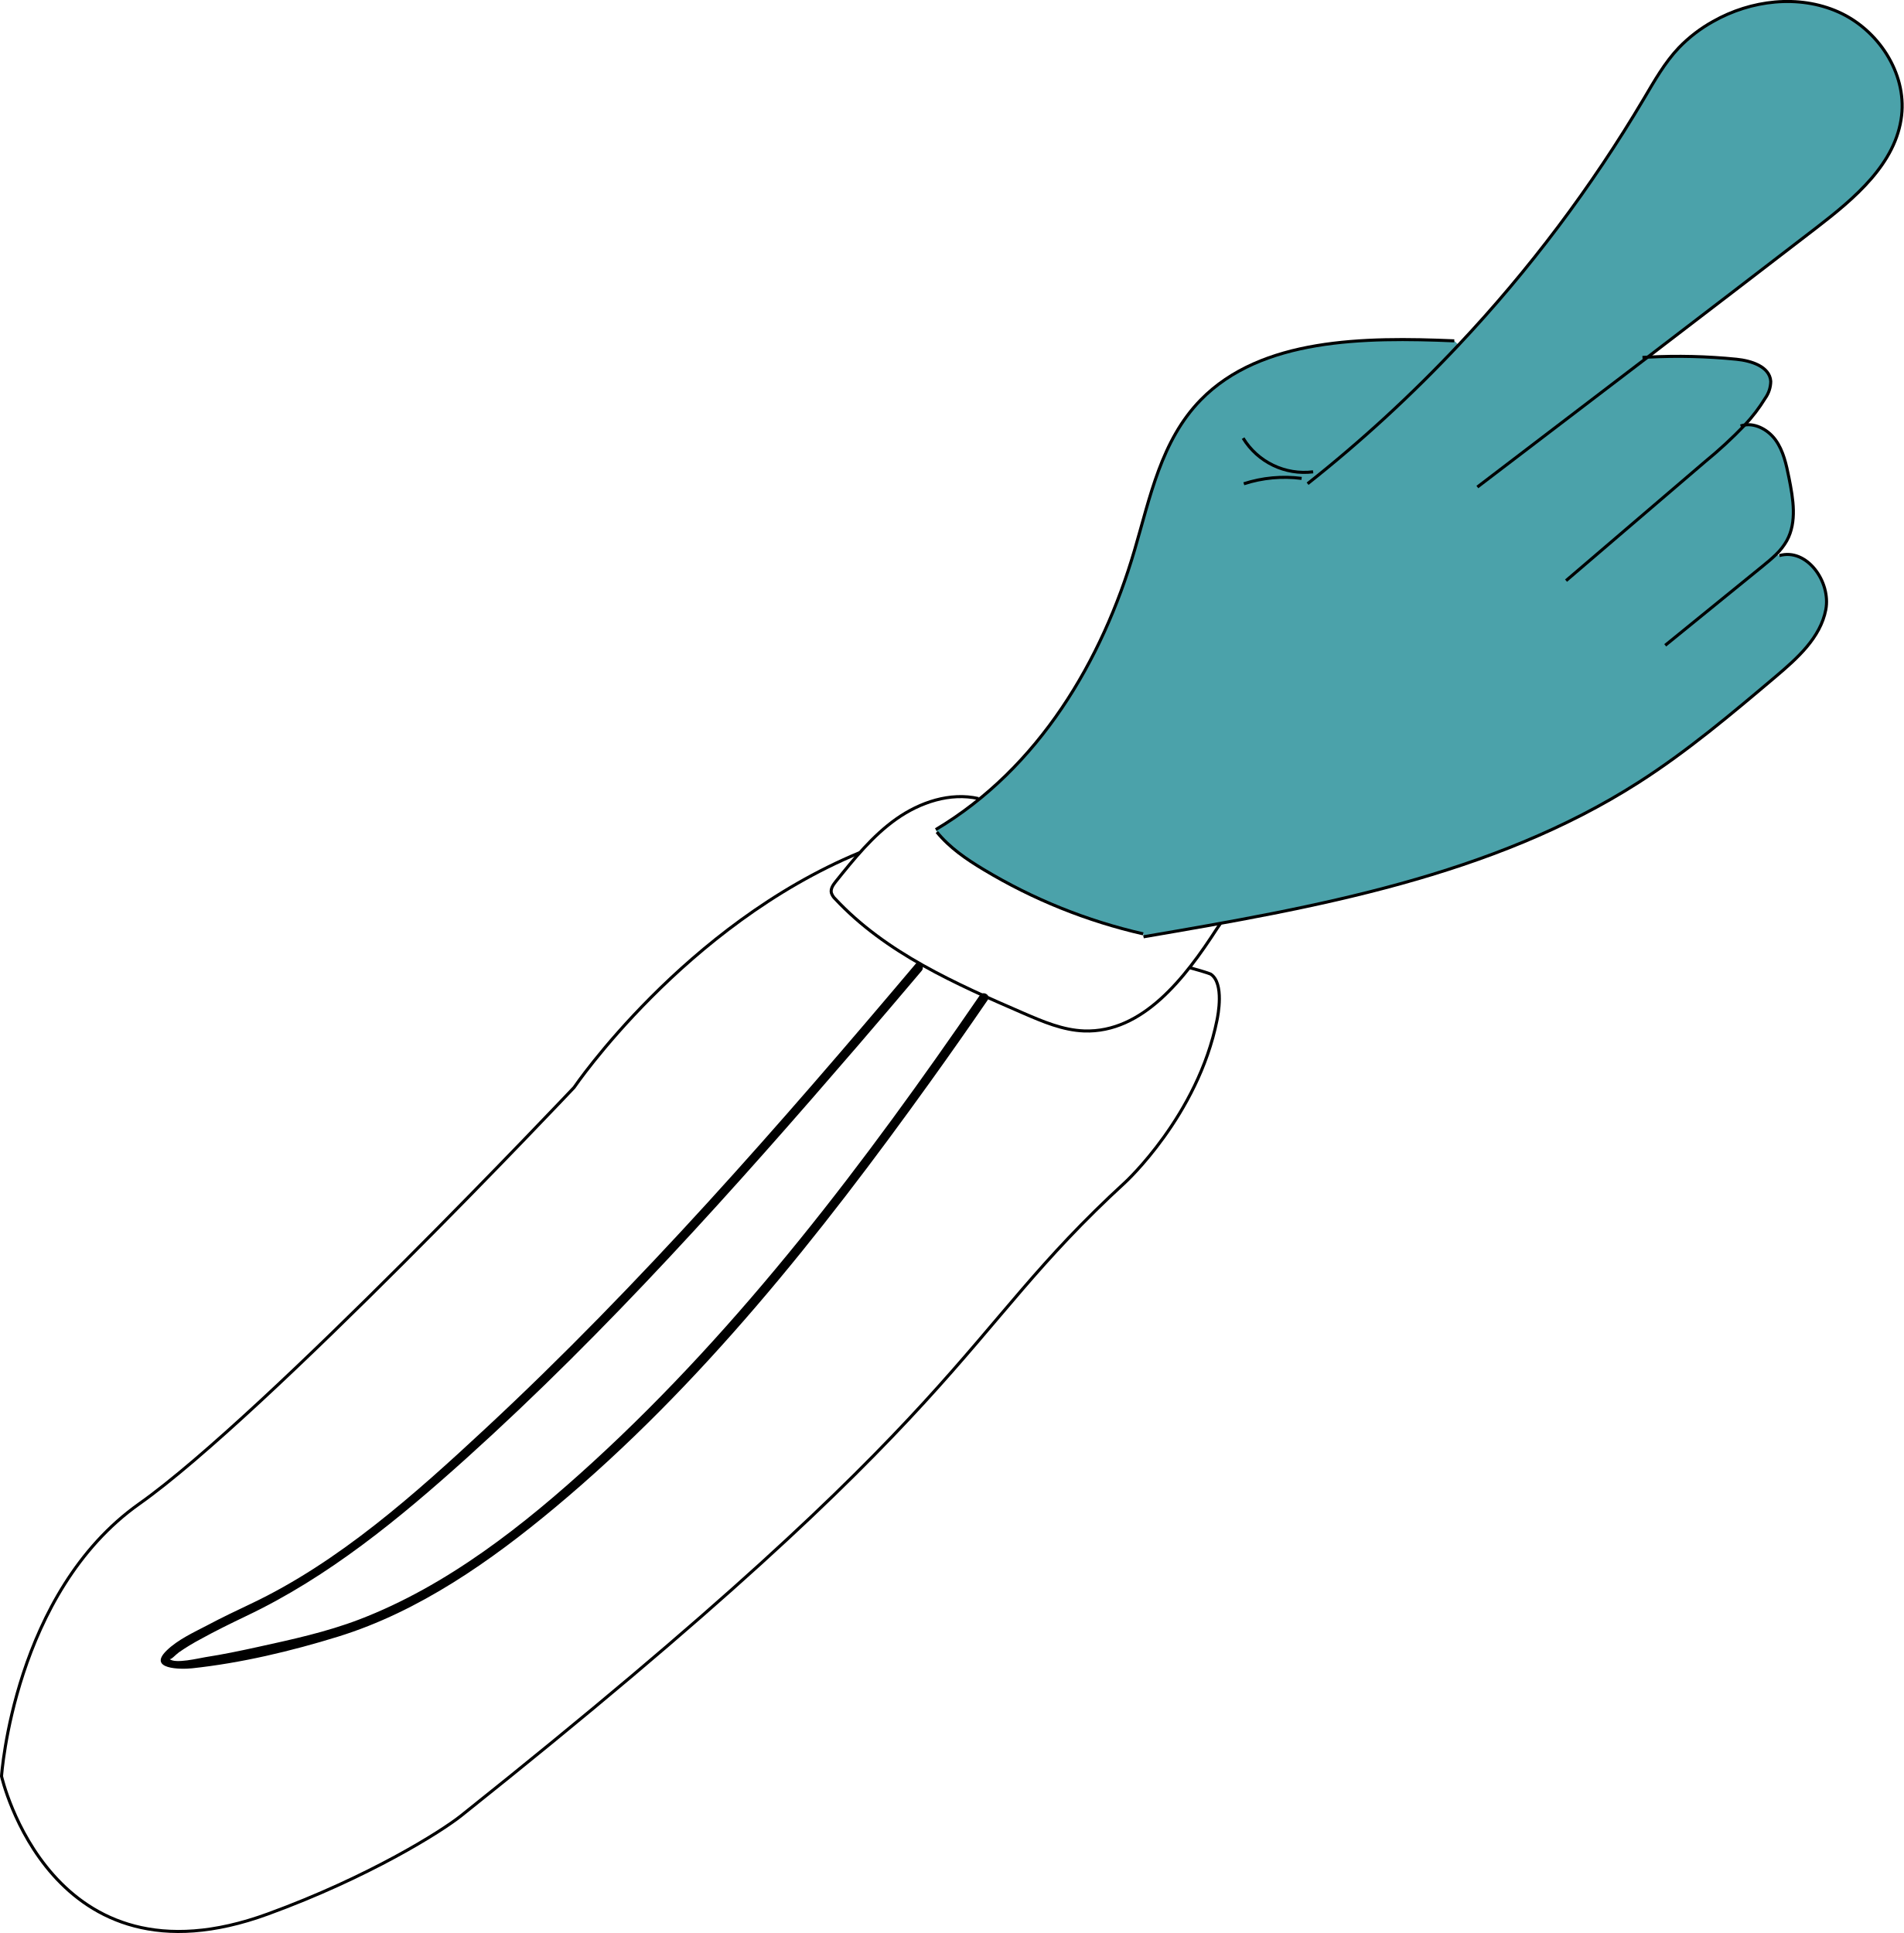
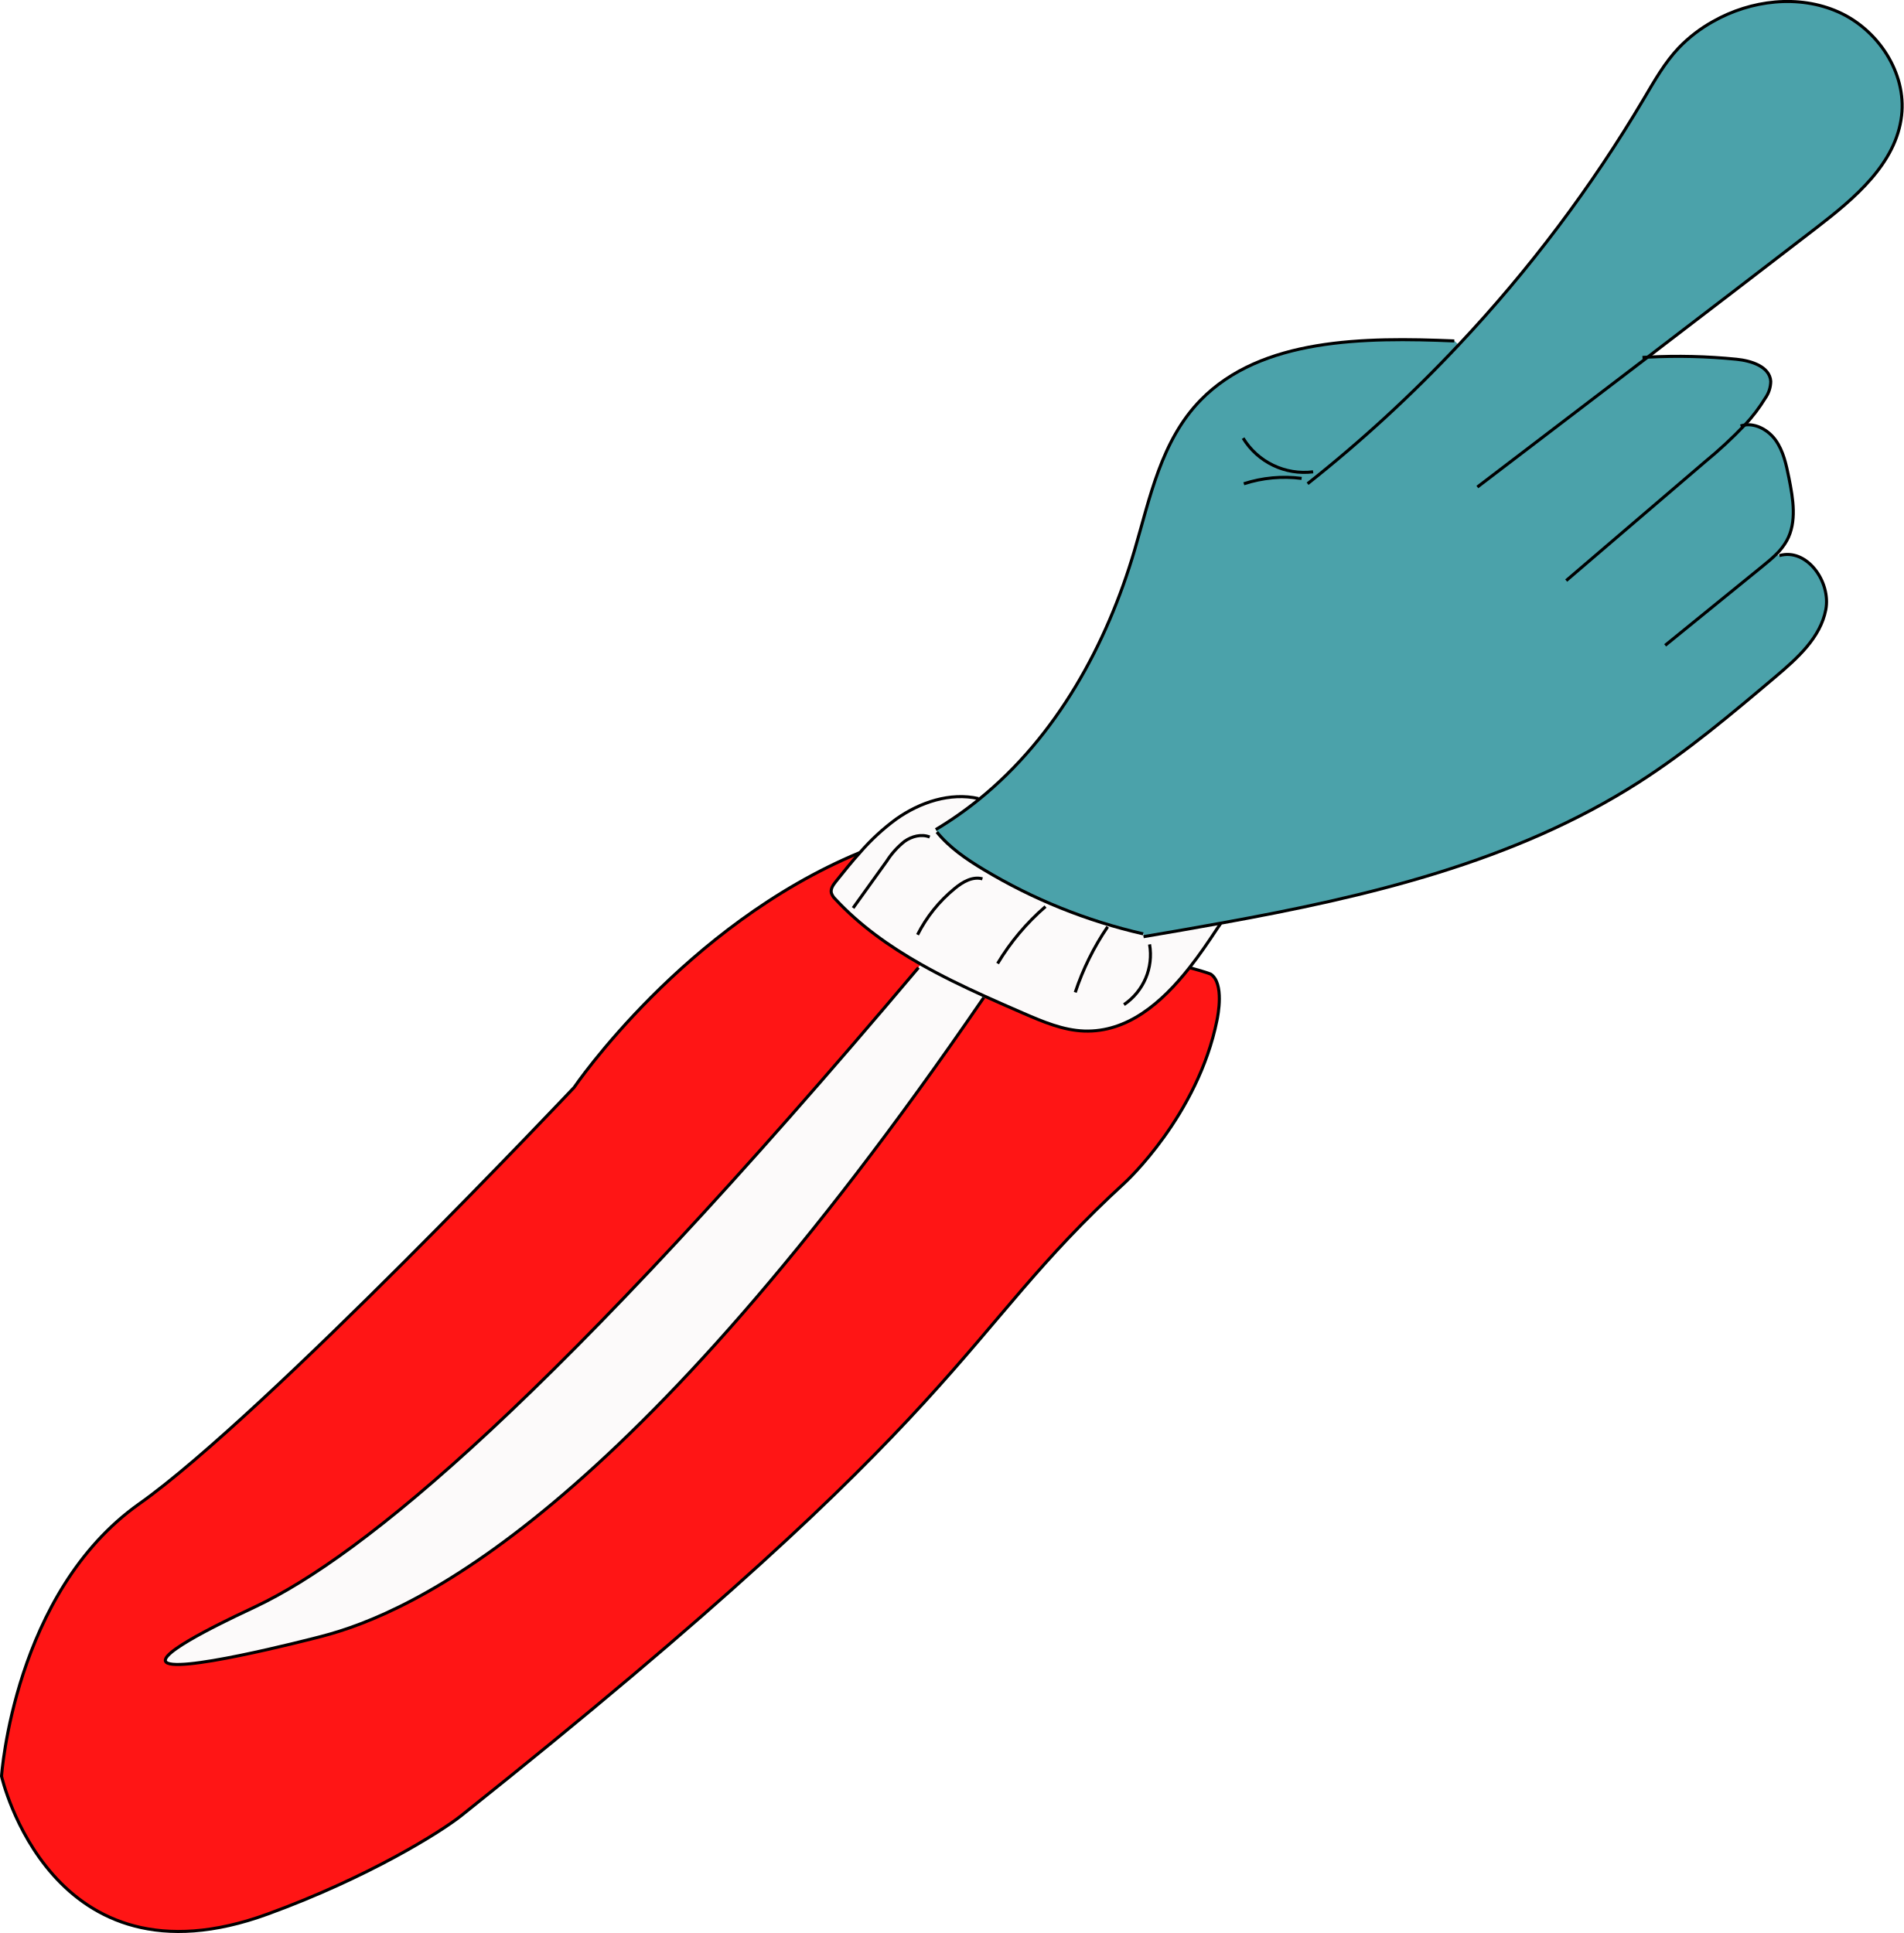
- <svg xmlns="http://www.w3.org/2000/svg" viewBox="0 0 621.8 631.49">
+ <svg xmlns="http://www.w3.org/2000/svg" id="Lag_1" data-name="Lag 1" viewBox="0 0 621.8 631.49">
  <defs>
    <style>
-       .a {
+       .cls-1 {
+         fill: #4ba2aa;
+       }
+ 
+       .cls-2 {
+         fill: #fcfafa;
+       }
+ 
+       .cls-3 {
+         fill: #ff1515;
+       }
+ 
+       .cls-4 {
        fill: none;
        stroke: #000;
        stroke-miterlimit: 10;
      }
- 
-       .b {
-         fill: #4ba2aa;
-       }
    </style>
  </defs>
-   <path d="M1042.93,638.28c-44.3,52.47-89.79,104.57-140.13,151.4-23.15,21.54-48,43.8-76.83,57.47-4.76,2.26-9.51,4.51-14.18,7-4.49,2.35-9.74,4.73-13.4,8.32-6.25,6.13,4.65,6.17,8.32,5.78,16-1.71,32.43-5.61,47.82-10.38,26.38-8.18,49.84-24.68,70.82-42.2,47.43-39.59,86.6-89,122.49-139q9.54-13.27,18.78-26.77c1.09-1.6-1.51-3.1-2.59-1.52-37.25,54.28-77.64,107.85-126.36,152.47-22.46,20.57-47.63,40.47-76.38,51.46-10.73,4.1-22.06,6.55-33.24,9-5.64,1.24-11.3,2.42-17,3.3-1.86.28-10,2.31-11.68.57.42.46,2-1.39,3.09-2.17a68.53,68.53,0,0,1,7-4.26c4.91-2.72,10-5.2,15-7.6,26.87-12.76,50-31.8,72-51.62,46-41.49,87.53-88,127.9-134.87q10.39-12.09,20.68-24.27c1.23-1.46-.88-3.6-2.13-2.12Z" transform="translate(-744 -323.23)" />
-   <path class="a" d="M1063.59,584.11c-9.26-2.09-19.08,1.19-26.83,6.67s-13.79,13-19.73,20.38c-.87,1.09-1.8,2.39-1.49,3.75a4.71,4.71,0,0,0,1.28,2c16.48,17.65,39.3,27.71,61.45,37.32,6.36,2.75,12.9,5.55,19.82,5.8,19.13.68,33-17.33,43.37-33.4l1.21-1.76" transform="translate(-744 -323.23)" />
  <g>
-     <path class="b" d="M1282.27,439.87a190.63,190.63,0,0,1,28.87.69c4.82.48,10.86,2.35,11.23,7.19a9.72,9.72,0,0,1-1.81,5.55,54.66,54.66,0,0,1-6.68,8.76c3.8-.55,7.79,1.75,10.08,4.94,2.57,3.58,3.5,8.05,4.37,12.37,1.37,6.85,2.65,14.36-.71,20.48a19.81,19.81,0,0,1-3.53,4.53l1.09.36c8.94-2.58,16.92,8.53,15.17,17.67s-9.3,15.87-16.4,21.88c-14.41,12.17-28.86,24.38-44.75,34.54-47.9,30.63-105.65,40.85-161.7,50.44l-.1-1a177.83,177.83,0,0,1-52.1-21c-5.63-3.38-11.16-7.16-15.29-12.26l-.37-.8C1083.42,574.09,1104,539,1114.56,503c5.08-17.24,8.69-35.89,21.63-49.13,19.79-20.25,53.38-20.53,82.81-19.29l1.4,1.32A458.14,458.14,0,0,0,1281,355.36c3.4-5.75,6.72-11.64,11.32-16.5a47.47,47.47,0,0,1,11.23-8.63c12.35-7,27.93-8.86,40.89-3.1S1366.73,347,1365.11,361c-1.81,15.68-15.33,27-27.85,36.65Q1309.8,418.82,1282.27,439.87Z" transform="translate(-744 -323.23)" />
    <g>
-       <path class="a" d="M1171.09,481.26a456,456,0,0,0,49.31-45.33A458.14,458.14,0,0,0,1281,355.36c3.4-5.75,6.72-11.64,11.32-16.5a47.47,47.47,0,0,1,11.23-8.63c12.35-7,27.93-8.86,40.89-3.1S1366.73,347,1365.11,361c-1.81,15.68-15.33,27-27.85,36.65q-27.46,21.13-55,42.18-27.84,21.28-55.72,42.51" transform="translate(-744 -323.23)" />
-       <path class="a" d="M1280.47,440l1.8-.1a190.63,190.63,0,0,1,28.87.69c4.82.48,10.86,2.35,11.23,7.19a9.72,9.72,0,0,1-1.81,5.55,54.66,54.66,0,0,1-6.68,8.76,146.21,146.21,0,0,1-13,12l-45.37,38.83" transform="translate(-744 -323.23)" />
-       <path class="a" d="M1312.51,462.39a8.28,8.28,0,0,1,1.37-.33c3.8-.55,7.79,1.75,10.08,4.94,2.57,3.58,3.5,8.05,4.37,12.37,1.37,6.85,2.65,14.36-.71,20.48a19.81,19.81,0,0,1-3.53,4.53c-1.38,1.36-2.89,2.6-4.39,3.82l-31.8,25.85" transform="translate(-744 -323.23)" />
-       <path class="a" d="M1325.18,504.74c8.94-2.58,16.92,8.53,15.17,17.67s-9.3,15.87-16.4,21.88c-14.41,12.17-28.86,24.38-44.75,34.54-47.9,30.63-105.65,40.85-161.7,50.44" transform="translate(-744 -323.23)" />
-       <path class="a" d="M1169.14,479.52a43.29,43.29,0,0,0-18.88,1.75" transform="translate(-744 -323.23)" />
-       <path class="a" d="M1172.9,477.37a23.39,23.39,0,0,1-22.87-11" transform="translate(-744 -323.23)" />
-       <path class="a" d="M1049.64,594.25C1083.42,574.09,1104,539,1114.56,503c5.08-17.24,8.69-35.89,21.63-49.13,19.79-20.25,53.38-20.53,82.81-19.29" transform="translate(-744 -323.23)" />
-       <path class="a" d="M1050,595.05c4.13,5.1,9.66,8.88,15.29,12.26a177.83,177.83,0,0,0,52.1,21" transform="translate(-744 -323.23)" />
+       <path class="cls-1" d="M1313.89,462.06c3.8-.54,7.78,1.75,10.07,4.94,2.57,3.58,3.5,8.05,4.37,12.37,1.37,6.85,2.65,14.36-.71,20.48a19.81,19.81,0,0,1-3.53,4.53l1.09.36c8.94-2.58,16.92,8.53,15.17,17.67s-9.3,15.87-16.4,21.88c-14.41,12.17-28.86,24.38-44.75,34.54-40.75,26.06-88.63,37.34-136.53,46-8.4,1.52-16.81,3-25.17,4.4l-.1-1a177.83,177.83,0,0,1-52.1-21c-5.63-3.38-11.16-7.16-15.29-12.26l-.37-.8a120.42,120.42,0,0,0,14.15-9.9c25.5-20.68,41.75-50.69,50.77-81.32,5.08-17.24,8.69-35.89,21.63-49.13,19.79-20.25,53.38-20.53,82.81-19.29l1.4,1.32A458.14,458.14,0,0,0,1281,355.36c3.4-5.75,6.72-11.64,11.32-16.5a47.47,47.47,0,0,1,11.23-8.63c12.35-7,27.93-8.86,40.89-3.1S1366.73,347,1365.11,361c-1.81,15.68-15.33,27-27.85,36.65q-27.46,21.13-55,42.18a190.63,190.63,0,0,1,28.87.69c4.82.48,10.86,2.35,11.23,7.19a9.72,9.72,0,0,1-1.81,5.55A55.19,55.19,0,0,1,1313.89,462.06Z" transform="translate(-744 -323.23)" />
+       <path class="cls-2" d="M1132.51,639.34c-9.09,11.54-20.32,21.19-34.42,20.69-6.92-.25-13.46-3-19.82-5.8-4.23-1.84-8.48-3.69-12.71-5.61-7.11-3.22-14.15-6.63-20.89-10.46-10.26-5.83-19.81-12.63-27.85-21.25a4.71,4.71,0,0,1-1.28-2c-.31-1.36.62-2.66,1.49-3.75,2.55-3.18,5.12-6.37,7.83-9.41a71.48,71.48,0,0,1,11.9-11c7.75-5.48,17.57-8.76,26.83-6.67l.2.24a120.42,120.42,0,0,1-14.15,9.9l.37.8c4.13,5.1,9.66,8.88,15.29,12.26a177.83,177.83,0,0,0,52.1,21l.1,1c8.36-1.43,16.77-2.88,25.17-4.4l-1.21,1.76C1138.73,630.86,1135.76,635.22,1132.51,639.34Z" transform="translate(-744 -323.23)" />
+       <path class="cls-3" d="M1139.5,641.5c4.41,3,2.3,13.52,2,15-6.26,31.21-30,53-30,53-56.1,51.48-46.59,71.15-216.92,206.93-6.46,5.15-30.17,20-63.08,32.07-71,26-87-45-87-45s4-60,45-89,142-136,142-136,36-53,93.36-76.75c-2.71,3-5.28,6.23-7.83,9.41-.87,1.09-1.8,2.39-1.49,3.75a4.71,4.71,0,0,0,1.28,2c8,8.62,17.59,15.42,27.85,21.25l-.67,1.18C924.93,780.43,862.55,831.46,827.52,848.07c-4.75,2.26-30.53,14.09-29.49,17.79,1.35,4.76,46.44-6.86,50.82-8,29.77-7.67,100.18-39,216.47-208.73l.24-.52c4.23,1.92,8.48,3.77,12.71,5.61,6.36,2.75,12.9,5.55,19.82,5.8,14.1.5,25.33-9.15,34.42-20.69C1138.88,641.08,1139.5,641.5,1139.5,641.5Z" transform="translate(-744 -323.23)" />
+       <path class="cls-2" d="M1065.56,648.62l-.24.52C949,818.84,878.62,850.2,848.85,857.87c-4.38,1.13-49.47,12.75-50.82,8-1-3.7,24.74-15.53,29.49-17.79,35-16.61,97.41-67.64,216.48-208.73l.67-1.18C1051.41,642,1058.45,645.4,1065.56,648.62Z" transform="translate(-744 -323.23)" />
+     </g>
+     <g>
+       <path class="cls-4" d="M1044,639.34C924.93,780.43,862.55,831.46,827.52,848.07c-4.75,2.26-30.53,14.09-29.49,17.79,1.35,4.76,46.44-6.86,50.82-8,29.77-7.67,100.18-39,216.47-208.73" transform="translate(-744 -323.23)" />
+       <path class="cls-4" d="M1063.59,584.11c-9.26-2.09-19.08,1.19-26.83,6.67a71.48,71.48,0,0,0-11.9,11c-2.71,3-5.28,6.23-7.83,9.41-.87,1.09-1.8,2.39-1.49,3.75a4.71,4.71,0,0,0,1.28,2c8,8.62,17.59,15.42,27.85,21.25,6.74,3.83,13.78,7.24,20.89,10.46,4.23,1.92,8.48,3.77,12.71,5.61,6.36,2.75,12.9,5.55,19.82,5.8,14.1.5,25.33-9.15,34.42-20.69,3.25-4.12,6.22-8.48,9-12.71l1.21-1.76" transform="translate(-744 -323.23)" />
+       <path class="cls-4" d="M1171.09,481.26a456,456,0,0,0,49.31-45.33A458.14,458.14,0,0,0,1281,355.36c3.4-5.75,6.72-11.64,11.32-16.5a47.47,47.47,0,0,1,11.23-8.63c12.35-7,27.93-8.86,40.89-3.1S1366.73,347,1365.11,361c-1.81,15.68-15.33,27-27.85,36.65q-27.46,21.13-55,42.18-27.84,21.28-55.72,42.51" transform="translate(-744 -323.23)" />
+       <path class="cls-4" d="M1313.87,462.07a144.6,144.6,0,0,1-12.94,12l-45.37,38.83" transform="translate(-744 -323.23)" />
+       <path class="cls-4" d="M1280.47,440l1.8-.1a190.63,190.63,0,0,1,28.87.69c4.82.48,10.86,2.35,11.23,7.19a9.72,9.72,0,0,1-1.81,5.55,55.19,55.19,0,0,1-6.67,8.76" transform="translate(-744 -323.23)" />
+       <path class="cls-4" d="M1312.51,462.39a7.25,7.25,0,0,1,1.36-.32h0c3.8-.54,7.78,1.75,10.07,4.94,2.57,3.58,3.5,8.05,4.37,12.37,1.37,6.85,2.65,14.36-.71,20.48a19.81,19.81,0,0,1-3.53,4.53c-1.38,1.36-2.89,2.6-4.39,3.82l-31.8,25.85" transform="translate(-744 -323.23)" />
+       <path class="cls-4" d="M1325.18,504.74c8.94-2.58,16.92,8.53,15.17,17.67s-9.3,15.87-16.4,21.88c-14.41,12.17-28.86,24.38-44.75,34.54-40.75,26.06-88.63,37.34-136.53,46-8.4,1.52-16.81,3-25.17,4.4" transform="translate(-744 -323.23)" />
+       <path class="cls-4" d="M1169.14,479.52a43.29,43.29,0,0,0-18.88,1.75" transform="translate(-744 -323.23)" />
+       <path class="cls-4" d="M1172.9,477.37a23.39,23.39,0,0,1-22.87-11" transform="translate(-744 -323.23)" />
+       <path class="cls-4" d="M1049.64,594.25a120.42,120.42,0,0,0,14.15-9.9c25.5-20.68,41.75-50.69,50.77-81.32,5.08-17.24,8.69-35.89,21.63-49.13,19.79-20.25,53.38-20.53,82.81-19.29" transform="translate(-744 -323.23)" />
+       <path class="cls-4" d="M1050,595.05c4.13,5.1,9.66,8.88,15.29,12.26a177.83,177.83,0,0,0,52.1,21" transform="translate(-744 -323.23)" />
+       <path class="cls-4" d="M1024.86,601.75C967.5,625.5,931.5,678.5,931.5,678.5s-101,107-142,136-45,89-45,89,16,71,87,45c32.91-12,56.62-26.92,63.08-32.07C1064.91,780.65,1055.4,761,1111.5,709.5c0,0,23.74-21.79,30-53,.3-1.48,2.41-12-2-15,0,0-.62-.42-7-2.16h0" transform="translate(-744 -323.23)" />
+       <path class="cls-4" d="M1105.78,626a86.25,86.25,0,0,0-10.58,21.43" transform="translate(-744 -323.23)" />
+       <path class="cls-4" d="M1085.48,619.4A76.53,76.53,0,0,0,1069.84,638" transform="translate(-744 -323.23)" />
+       <path class="cls-4" d="M1064.89,610.34c-3.2-.89-6.48,1-9.05,3.14a46.77,46.77,0,0,0-12.15,15.12" transform="translate(-744 -323.23)" />
+       <path class="cls-4" d="M1047.67,596.68c-2.69-1.09-5.86-.26-8.23,1.42a26.25,26.25,0,0,0-5.8,6.44l-11,15.32" transform="translate(-744 -323.23)" />
+       <path class="cls-4" d="M1119.48,631.75a19.71,19.71,0,0,1-8.36,19.68" transform="translate(-744 -323.23)" />
    </g>
  </g>
-   <path class="a" d="M1024.86,601.75C967.5,625.5,931.5,678.5,931.5,678.5s-101,107-142,136-45,89-45,89,16,71,87,45c32.91-12,56.62-26.92,63.08-32.07C1064.91,780.65,1055.4,761,1111.5,709.5c0,0,23.74-21.79,30-53,.3-1.48,2.41-12-2-15,0,0-.62-.42-7-2.16" transform="translate(-744 -323.23)" />
</svg>
